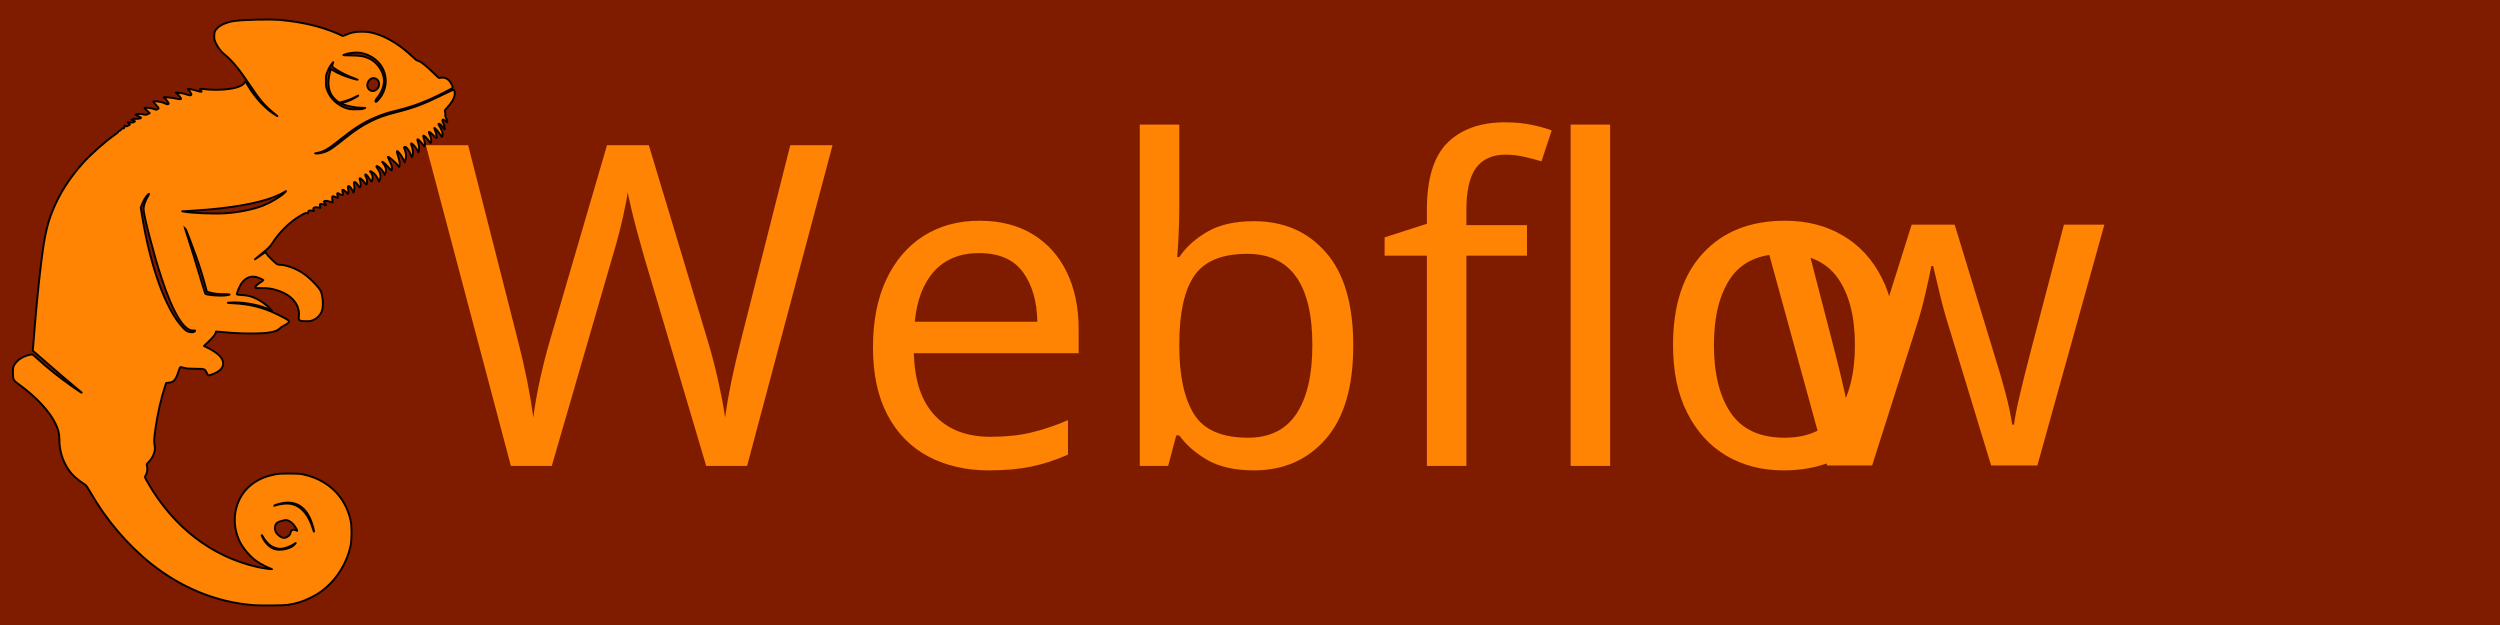
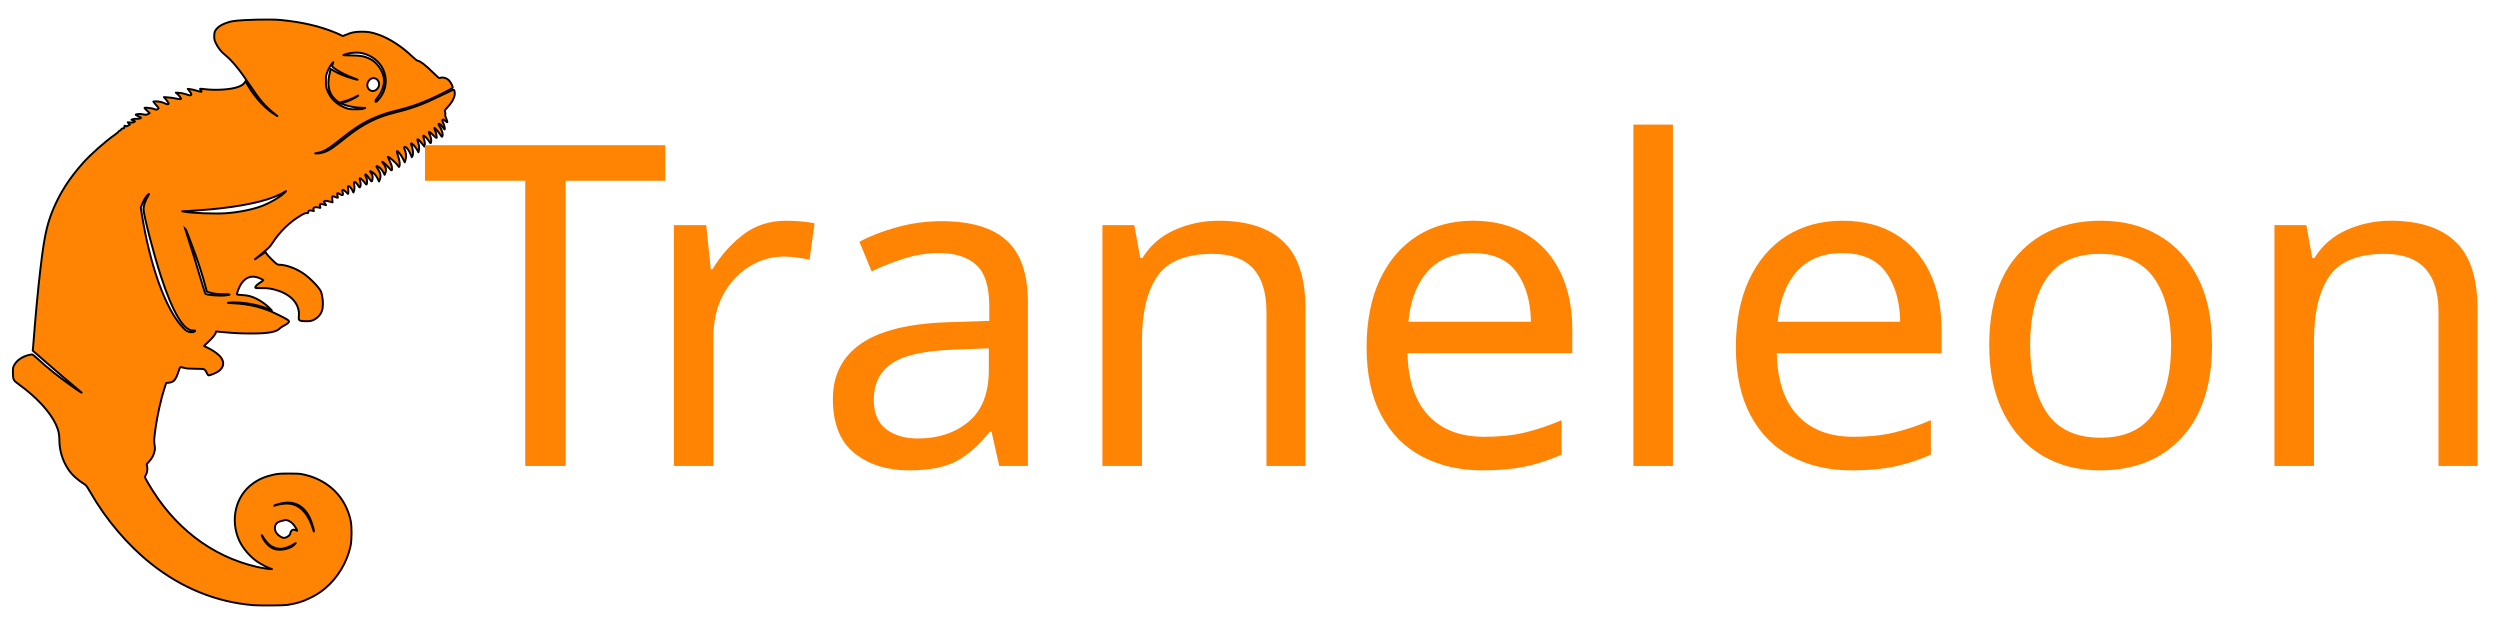
<svg xmlns="http://www.w3.org/2000/svg" width="100%" height="100%" viewBox="0 0 256 64" version="1.1" xml:space="preserve" style="fill-rule:evenodd;clip-rule:evenodd;stroke-linejoin:round;stroke-miterlimit:1.414;">
-   <g id="bg" transform="matrix(0.714667,0,0,0.540371,21.4348,10.1413)">
-     <rect x="-29.993" y="-18.767" width="358.209" height="118.437" style="fill:rgb(127,28,0);" />
-   </g>
  <g transform="matrix(-0.00468522,-3.46752e-34,-3.46752e-34,-0.00468522,54.1485,62.4794)">
    <g id="Layer2">
      <path d="M5430,12899C4945,12852 4565,12763 4209,12614C4150,12589 4094,12563 4085,12556C4069,12545 4057,12547 4002,12572C3886,12625 3799,12642 3655,12643C3516,12643 3439,12630 3302,12584C3063,12505 2783,12326 2555,12108C2498,12054 2445,12010 2436,12010C2384,12010 2247,11905 2080,11738C1984,11642 1962,11624 1945,11631C1880,11657 1786,11629 1735,11568C1699,11525 1656,11436 1662,11418C1668,11402 2016,11227 2181,11156C2438,11045 2629,10982 2904,10915C3081,10872 3196,10835 3345,10772C3623,10656 3806,10538 4185,10235C4381,10078 4489,10017 4613,9995C4685,9982 4685,9982 4635,9981C4566,9980 4472,10004 4397,10041C4320,10080 4243,10135 4020,10313C3800,10489 3646,10591 3455,10685C3278,10773 3131,10824 2885,10886C2526,10976 2287,11066 1902,11256C1763,11325 1645,11378 1640,11375C1622,11364 1612,11303 1621,11255C1637,11169 1689,11083 1788,10978C1840,10923 1842,10919 1830,10891C1824,10874 1821,10848 1825,10831C1829,10811 1825,10789 1812,10763C1801,10742 1789,10709 1785,10690C1777,10652 1773,10650 1844,10708C1870,10729 1873,10729 1885,10714C1895,10700 1893,10689 1873,10654C1850,10613 1827,10516 1838,10505C1841,10502 1854,10517 1868,10538C1912,10604 1952,10641 1967,10629C1977,10620 1976,10613 1961,10591C1902,10508 1870,10407 1888,10361C1896,10337 1898,10338 1933,10391C1979,10460 2056,10547 2064,10539C2068,10536 2059,10509 2046,10479C2024,10432 2006,10328 2017,10317C2019,10315 2054,10347 2096,10388C2181,10472 2206,10474 2166,10394C2138,10338 2124,10256 2137,10221C2146,10198 2147,10199 2178,10246C2219,10310 2295,10385 2305,10371C2308,10365 2305,10338 2296,10312C2274,10243 2267,10196 2275,10161L2281,10131L2341,10206C2427,10313 2457,10321 2421,10226C2397,10162 2390,10089 2403,10040L2412,10006L2442,10063C2477,10127 2559,10215 2572,10202C2577,10197 2571,10172 2559,10144C2531,10081 2522,9965 2542,9926L2556,9899L2580,9957C2605,10020 2646,10084 2677,10113C2701,10134 2735,10126 2724,10101C2680,9998 2671,9924 2694,9845L2711,9787L2750,9866C2792,9952 2867,10047 2882,10032C2887,10027 2876,9980 2855,9918C2821,9815 2812,9740 2829,9696C2836,9679 2839,9681 2858,9712C2899,9779 3080,9934 3080,9903C3080,9899 3061,9858 3039,9813C3013,9762 2995,9713 2992,9681C2984,9596 2994,9591 3048,9657C3106,9725 3185,9800 3201,9800C3207,9800 3199,9785 3184,9768C3123,9695 3107,9621 3136,9552L3151,9515L3170,9554C3199,9612 3237,9658 3280,9686C3336,9724 3347,9708 3305,9650C3241,9563 3226,9486 3256,9410L3273,9369L3307,9439C3339,9506 3388,9558 3448,9589C3470,9601 3480,9588 3459,9574C3453,9571 3439,9547 3428,9523C3413,9489 3410,9467 3415,9431C3426,9352 3433,9351 3482,9426C3537,9510 3567,9540 3575,9518C3578,9510 3571,9485 3558,9464C3542,9436 3535,9410 3535,9368C3535,9301 3546,9286 3569,9320C3610,9383 3683,9450 3696,9437C3699,9434 3694,9407 3685,9376C3675,9341 3671,9307 3675,9287C3688,9227 3695,9225 3723,9271C3777,9364 3837,9390 3819,9313C3807,9260 3808,9199 3821,9160L3833,9128L3857,9176C3887,9236 3923,9275 3943,9267C3955,9263 3956,9252 3948,9206C3942,9175 3941,9138 3945,9123L3951,9097L4000,9145C4034,9178 4054,9191 4065,9186C4077,9182 4080,9174 4075,9162C4071,9153 4066,9128 4063,9108C4056,9061 4072,9058 4136,9096C4173,9118 4181,9120 4186,9106C4189,9098 4186,9075 4180,9055C4173,9035 4171,9016 4174,9013C4177,9009 4202,9017 4229,9030C4295,9060 4304,9053 4295,8975L4289,8912L4361,8932C4417,8948 4438,8950 4457,8941L4480,8930L4456,8891L4431,8852L4491,8868C4563,8888 4576,8880 4561,8825C4551,8790 4552,8788 4573,8794C4629,8810 4675,8810 4695,8795C4712,8782 4713,8776 4703,8749C4693,8723 4693,8720 4708,8724C4789,8746 4820,8739 4820,8696C4820,8677 4825,8675 4854,8678C4881,8681 4907,8671 4985,8625C5228,8482 5443,8272 5609,8015C5652,7949 5683,7917 5783,7835C5851,7780 5923,7720 5945,7702L5985,7668L5935,7702C5908,7721 5856,7757 5819,7783L5754,7829L5735,7794C5724,7774 5667,7711 5607,7654C5510,7561 5495,7550 5462,7550C5291,7550 5050,7455 4875,7321C4784,7252 4657,7126 4595,7045C4546,6982 4538,6963 4520,6884C4493,6761 4493,6624 4521,6542C4549,6458 4618,6383 4702,6344C4759,6318 4775,6315 4870,6315C4955,6315 4981,6319 5004,6333C5031,6351 5031,6352 5025,6429C5003,6674 5176,6884 5482,6984C5621,7029 5702,7041 5850,7038C5963,7035 5975,7037 5978,7053C5982,7075 5928,7127 5853,7172C5824,7190 5800,7207 5800,7211C5800,7214 5832,7232 5870,7250C6041,7328 6181,7288 6287,7131C6323,7076 6380,6938 6380,6904C6380,6897 6339,6891 6268,6887C6143,6881 6057,6859 5947,6804C5852,6757 5745,6681 5676,6611L5617,6552L5716,6592C5958,6689 6314,6744 6555,6721C6602,6716 6581,6713 6460,6708C6114,6693 5802,6616 5505,6469C5298,6368 5245,6336 5242,6313C5238,6288 5278,6255 5360,6214C5390,6199 5429,6173 5445,6155C5514,6082 5683,6049 6010,6047C6252,6045 6438,6053 6675,6076C6758,6083 6828,6090 6833,6090C6837,6090 6840,6083 6840,6073C6840,6040 6904,5958 7001,5867L7099,5774L7028,5739C6929,5692 6818,5619 6766,5566C6619,5419 6662,5259 6873,5172C6915,5154 6963,5137 6979,5134C7006,5128 7010,5131 7033,5176C7085,5278 7072,5273 7281,5275C7433,5276 7478,5280 7540,5297C7595,5312 7617,5315 7622,5306C7626,5300 7642,5259 7656,5215C7717,5030 7758,4983 7867,4971L7925,4965L7958,4865C8036,4631 8119,4259 8159,3970C8191,3733 8193,3696 8179,3610C8168,3540 8168,3521 8182,3462C8202,3379 8237,3316 8302,3245L8351,3191L8341,3138C8330,3075 8341,3002 8370,2953C8381,2934 8390,2914 8390,2908C8390,2902 8360,2844 8323,2781C7764,1813 6935,1174 5940,945C5842,922 5619,888 5612,895C5610,897 5626,903 5647,910C5711,931 5857,1007 5938,1062C6095,1169 6255,1359 6330,1525C6531,1972 6410,2486 6042,2759C5903,2861 5762,2922 5573,2962C5478,2982 5437,2985 5235,2985C5021,2984 4997,2983 4893,2958C4370,2834 4005,2469 3894,1960C3865,1827 3867,1530 3898,1391C3976,1042 4178,706 4441,485C4560,385 4646,330 4795,259C4956,182 5063,150 5270,115C5348,101 5882,98 6022,109C6830,176 7584,482 8255,1015C8766,1421 9246,1985 9582,2577C9630,2662 9675,2729 9690,2738C9856,2841 9980,2952 10059,3069C10191,3264 10260,3490 10260,3729C10260,3853 10281,3941 10339,4065C10469,4342 10768,4664 11155,4942C11266,5022 11274,5039 11275,5195C11275,5299 11273,5308 11245,5358C11190,5459 11076,5538 10935,5575C10903,5583 10867,5590 10857,5590C10847,5590 10790,5545 10732,5491C10525,5298 10245,5075 9956,4873C9831,4785 9755,4737 9775,4757C9781,4763 9855,4825 9940,4896C10121,5045 10285,5186 10608,5468L10842,5672L10836,5728C10830,5786 10825,5844 10815,5980C10812,6021 10807,6080 10805,6110C10803,6140 10798,6197 10795,6235C10781,6417 10732,6937 10710,7138C10604,8104 10551,8382 10400,8749C10250,9113 10042,9438 9749,9767C9573,9964 9272,10232 9048,10390C9005,10420 8970,10450 8970,10457C8970,10463 8957,10473 8941,10478C8925,10484 8909,10498 8905,10510C8901,10521 8891,10530 8882,10529C8847,10526 8840,10531 8840,10560C8840,10593 8838,10595 8809,10579C8793,10571 8782,10574 8754,10591L8719,10612L8742,10637L8765,10663L8710,10658C8670,10654 8649,10657 8631,10668L8607,10684L8646,10702L8685,10719L8655,10730C8639,10736 8601,10740 8570,10739C8539,10738 8504,10743 8490,10750C8465,10763 8466,10764 8535,10795C8589,10820 8601,10828 8585,10833C8534,10848 8490,10849 8430,10836C8369,10823 8363,10824 8325,10842L8286,10863L8343,10916C8374,10945 8400,10972 8400,10976C8400,10991 8234,10972 8189,10953C8149,10935 8141,10934 8117,10947C8102,10954 8090,10965 8090,10971C8090,10977 8117,11010 8150,11044C8183,11079 8210,11110 8210,11113C8210,11117 8182,11120 8147,11120C8080,11120 8000,11100 7938,11069C7900,11050 7870,11052 7870,11075C7870,11082 7894,11116 7922,11151L7974,11213L7880,11206C7828,11202 7749,11191 7706,11181C7631,11163 7600,11163 7600,11180C7600,11191 7657,11262 7688,11288L7715,11311L7640,11306C7595,11304 7536,11291 7494,11276C7417,11248 7402,11246 7381,11259C7365,11269 7376,11293 7423,11354L7454,11393L7394,11386C7362,11382 7302,11367 7262,11354C7192,11331 7150,11324 7150,11336C7150,11339 7159,11353 7170,11367C7181,11382 7189,11394 7187,11396C7185,11398 7148,11395 7104,11389C6834,11354 6489,11378 6335,11443C6269,11470 6232,11497 6211,11531L6193,11560L6132,11456C5975,11190 5734,10935 5525,10816L5495,10798L5524,10822C5765,11014 5868,11131 6100,11480C6321,11813 6486,12013 6649,12145C6726,12207 6792,12292 6839,12390C6871,12457 6875,12474 6875,12545C6875,12637 6861,12669 6800,12729C6733,12794 6583,12857 6450,12875C6237,12906 5642,12919 5430,12899ZM3977,12159C4014,12148 4048,12135 4052,12132C4056,12128 3977,12124 3877,12124C3675,12122 3597,12108 3476,12051C3326,11979 3197,11804 3170,11636C3148,11497 3200,11334 3306,11205C3350,11152 3365,11110 3340,11110C3323,11110 3247,11198 3210,11260C3094,11455 3099,11698 3221,11887C3320,12040 3485,12146 3675,12180C3749,12193 3898,12183 3977,12159ZM4344,11885C4362,11858 4390,11801 4405,11760C4430,11693 4434,11671 4434,11565C4434,11465 4431,11434 4411,11380C4343,11187 4196,11044 3991,10972C3923,10949 3901,10946 3780,10946C3680,10946 3636,10950 3610,10962L3575,10977L3649,10979C3798,10981 3969,11016 4085,11066L4125,11084L4078,11091C4052,11095 4007,11106 3978,11115C3915,11136 3765,11212 3730,11241C3716,11253 3733,11246 3770,11227C3864,11176 3948,11143 4049,11116L4138,11092L4170,11112C4188,11122 4223,11153 4249,11179C4382,11316 4413,11506 4344,11767L4328,11828L4266,11791C4155,11724 4013,11665 3852,11620C3711,11580 3703,11583 3830,11629C3954,11673 4118,11754 4212,11817C4299,11875 4305,11883 4292,11917C4267,11987 4267,11987 4290,11960C4302,11946 4326,11913 4344,11885ZM3465,11604C3479,11595 3500,11570 3511,11549C3586,11401 3419,11272 3311,11395C3205,11516 3333,11691 3465,11604ZM5338,9141C5378,9113 5474,9067 5575,9027C5922,8891 6526,8785 7205,8740C7299,8734 7395,8727 7420,8725C7445,8723 7490,8721 7520,8720L7575,8718L7535,8710C7379,8678 6857,8658 6620,8675C6329,8696 6016,8760 5814,8840C5636,8911 5450,9021 5341,9120C5295,9162 5294,9173 5338,9141ZM8337,9068C8377,9026 8420,8952 8454,8866L8481,8798L8455,8637C8272,7506 7934,6575 7566,6183C7502,6115 7482,6100 7435,6085C7378,6068 7329,6070 7303,6091C7281,6110 7288,6116 7329,6112C7535,6092 7780,6499 8038,7290C8202,7793 8420,8636 8420,8767C8420,8836 8382,8951 8331,9035C8287,9106 8289,9117 8337,9068ZM7474,8220C7404,8010 7243,7487 7150,7170C7110,7035 7074,6921 7070,6916C7041,6886 6743,6863 6615,6881C6500,6898 6514,6905 6663,6905C6804,6906 6890,6916 6986,6945L7037,6960L7069,7082C7124,7290 7198,7525 7282,7760C7363,7989 7520,8393 7525,8388C7527,8386 7504,8311 7474,8220ZM5443,2326C5496,2312 5547,2296 5557,2290C5573,2280 5573,2279 5555,2285C5418,2330 5263,2343 5165,2316C4961,2262 4809,2078 4715,1770C4699,1716 4691,1700 4695,1726C4704,1799 4750,1943 4791,2026C4925,2299 5147,2401 5443,2326ZM5387,1954C5424,1946 5469,1930 5486,1919C5560,1874 5571,1757 5509,1678C5465,1623 5396,1580 5351,1580C5290,1580 5211,1640 5210,1686C5210,1718 5172,1760 5144,1760C5130,1760 5106,1753 5090,1745C5053,1726 5053,1731 5086,1789C5132,1868 5178,1917 5232,1944C5293,1975 5298,1975 5387,1954ZM5821,1595C5766,1470 5659,1366 5555,1335C5487,1314 5387,1316 5301,1340C5207,1367 5163,1389 5120,1436C5086,1472 5086,1473 5115,1453C5211,1388 5345,1340 5431,1340C5495,1340 5587,1370 5644,1409C5698,1446 5775,1535 5810,1602C5841,1661 5848,1657 5821,1595Z" style="fill:rgb(255,132,4);fill-rule:nonzero;stroke:rgb(6,1,1);stroke-width:42.69px;" />
    </g>
  </g>
  <g transform="matrix(1,0,0,1,-19.3025,-0.889175)">
    <g id="title">
-       <text x="62.366px" y="48.601px" style="font-family:'GillSansMT', 'Gill Sans MT', sans-serif;font-size:46px;fill:rgb(255,132,4);">W<tspan x="106.165px 128.199px " y="48.601px 48.601px ">eb</tspan>ﬂo<tspan x="199.131px " y="48.601px ">w</tspan>
-       </text>
+       <text x="62.366px" y="48.601px" style="font-family:'GillSansMT', 'Gill Sans MT', sans-serif;font-size:46px;fill:rgb(255,132,4);">T<tspan x="84.401px 102.616px " y="48.601px 48.601px ">ra</tspan>neleon</text>
    </g>
  </g>
</svg>
